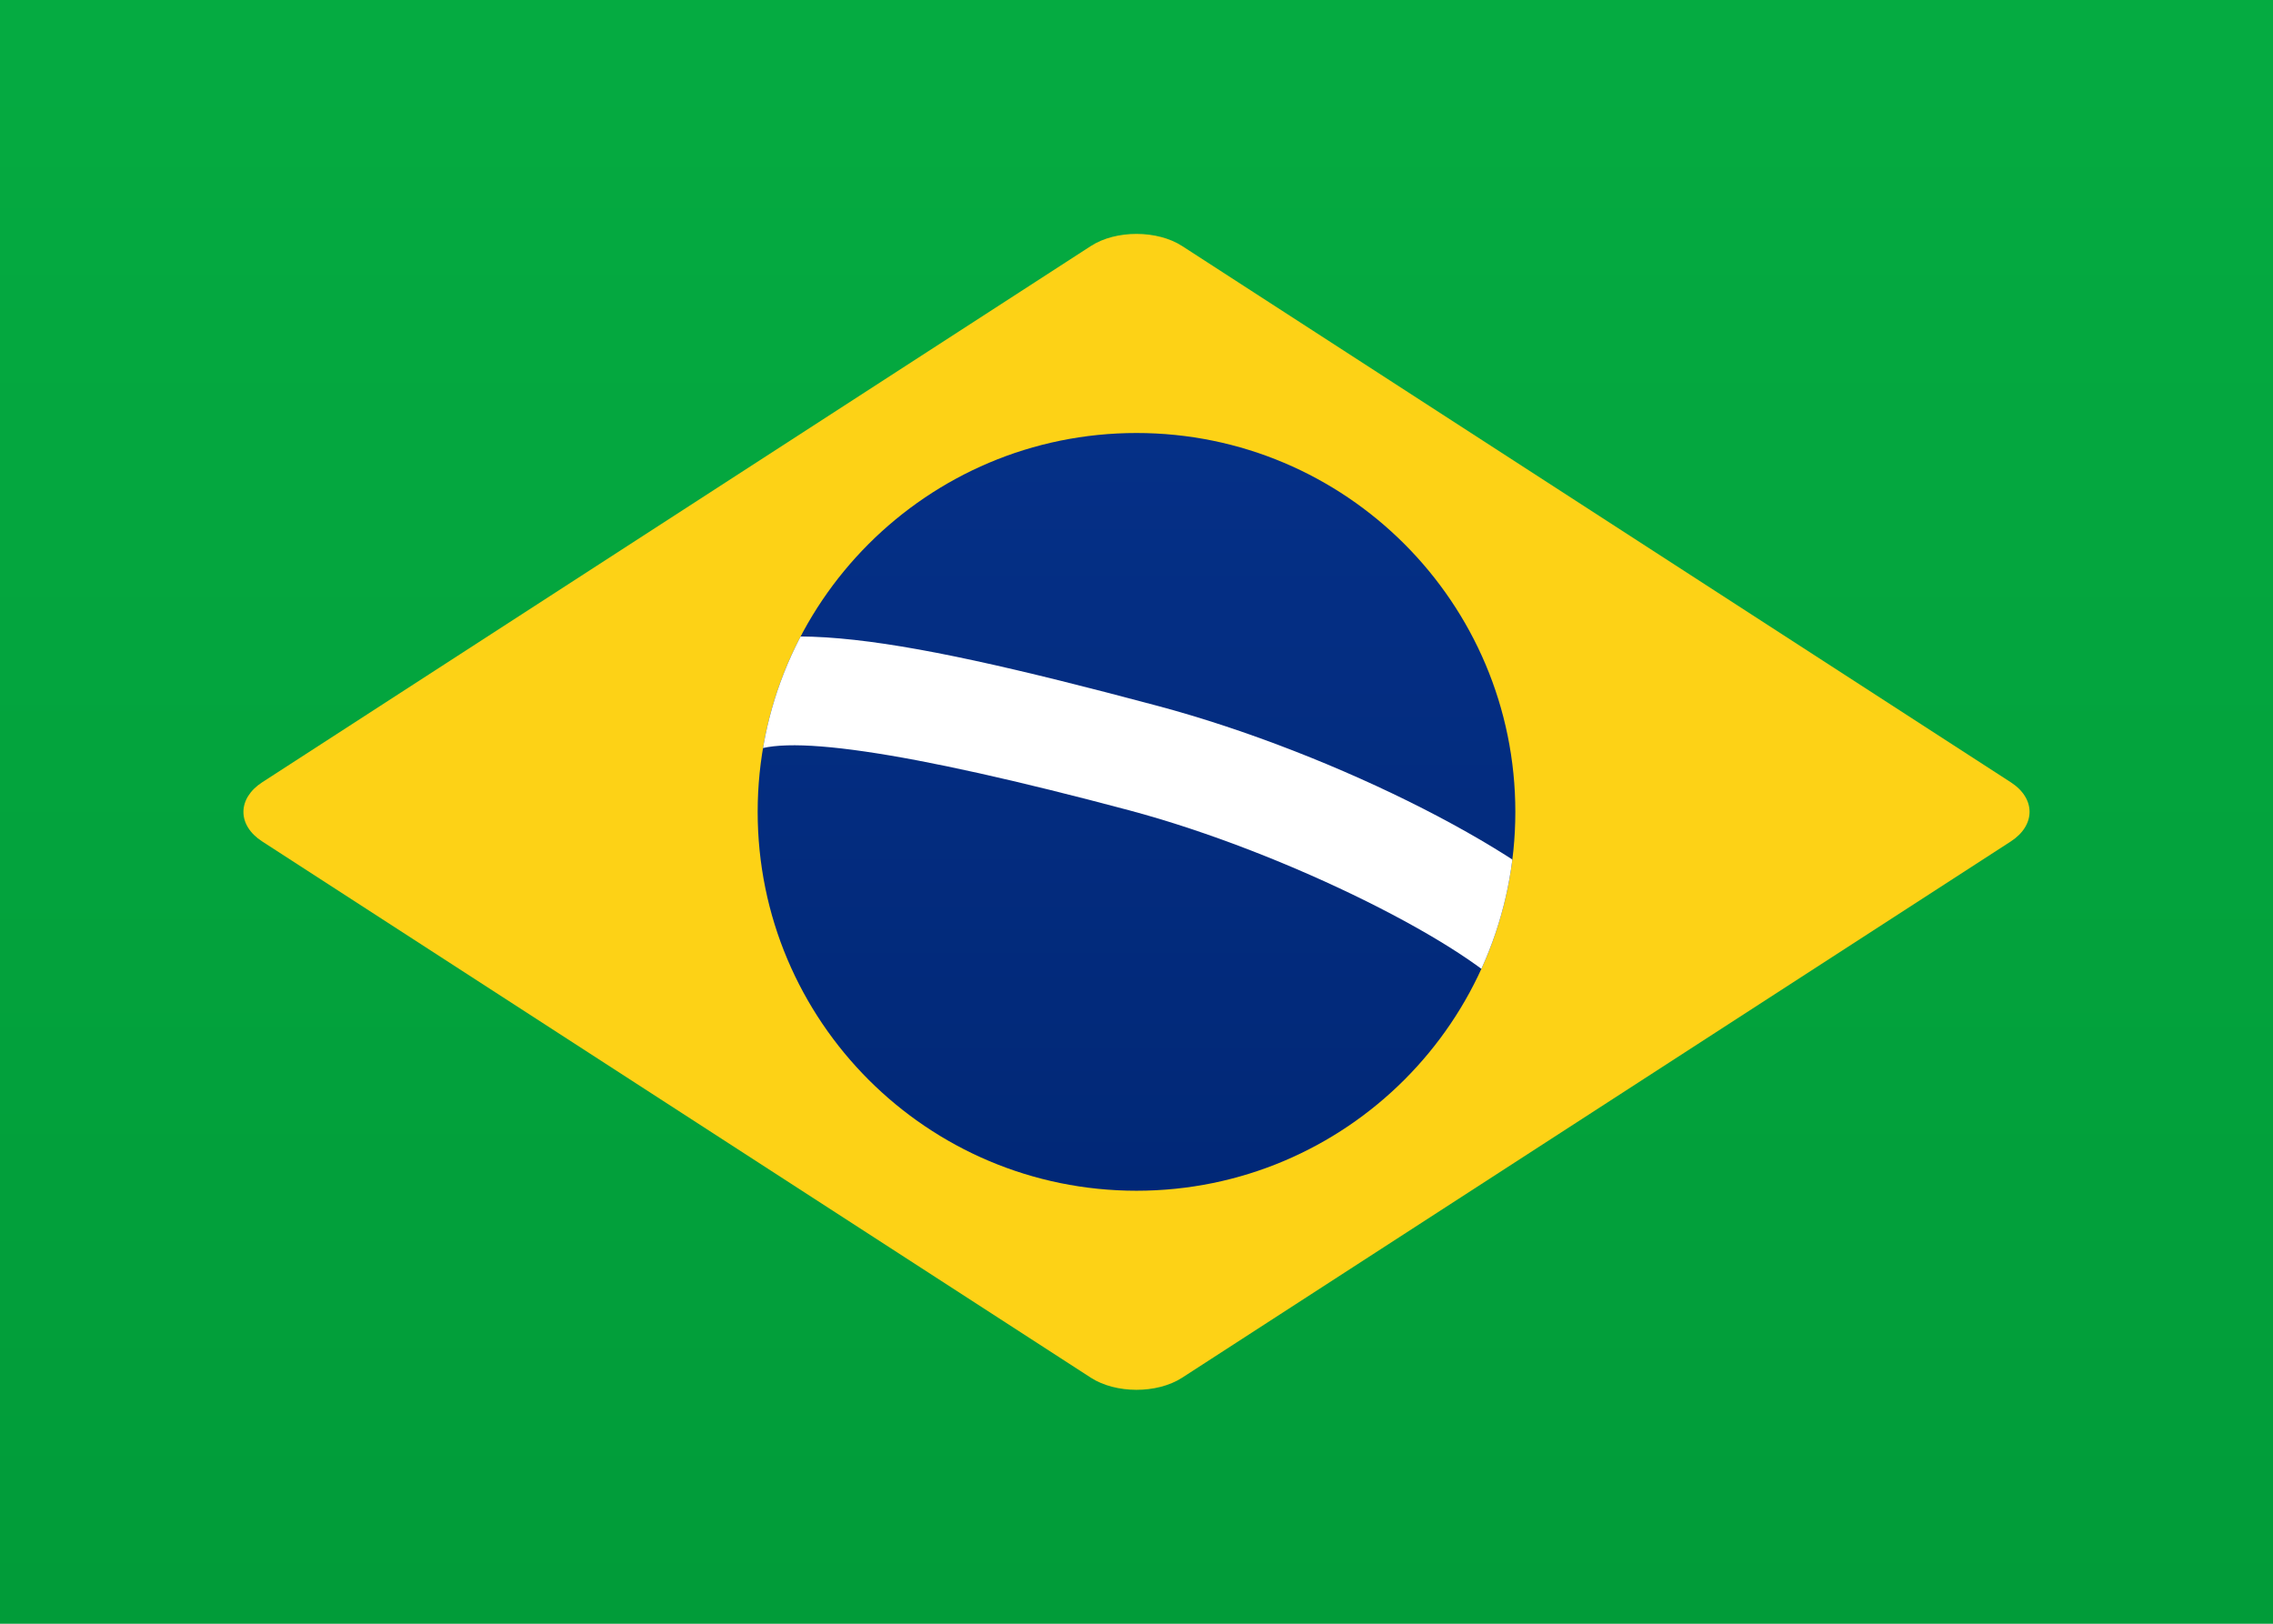
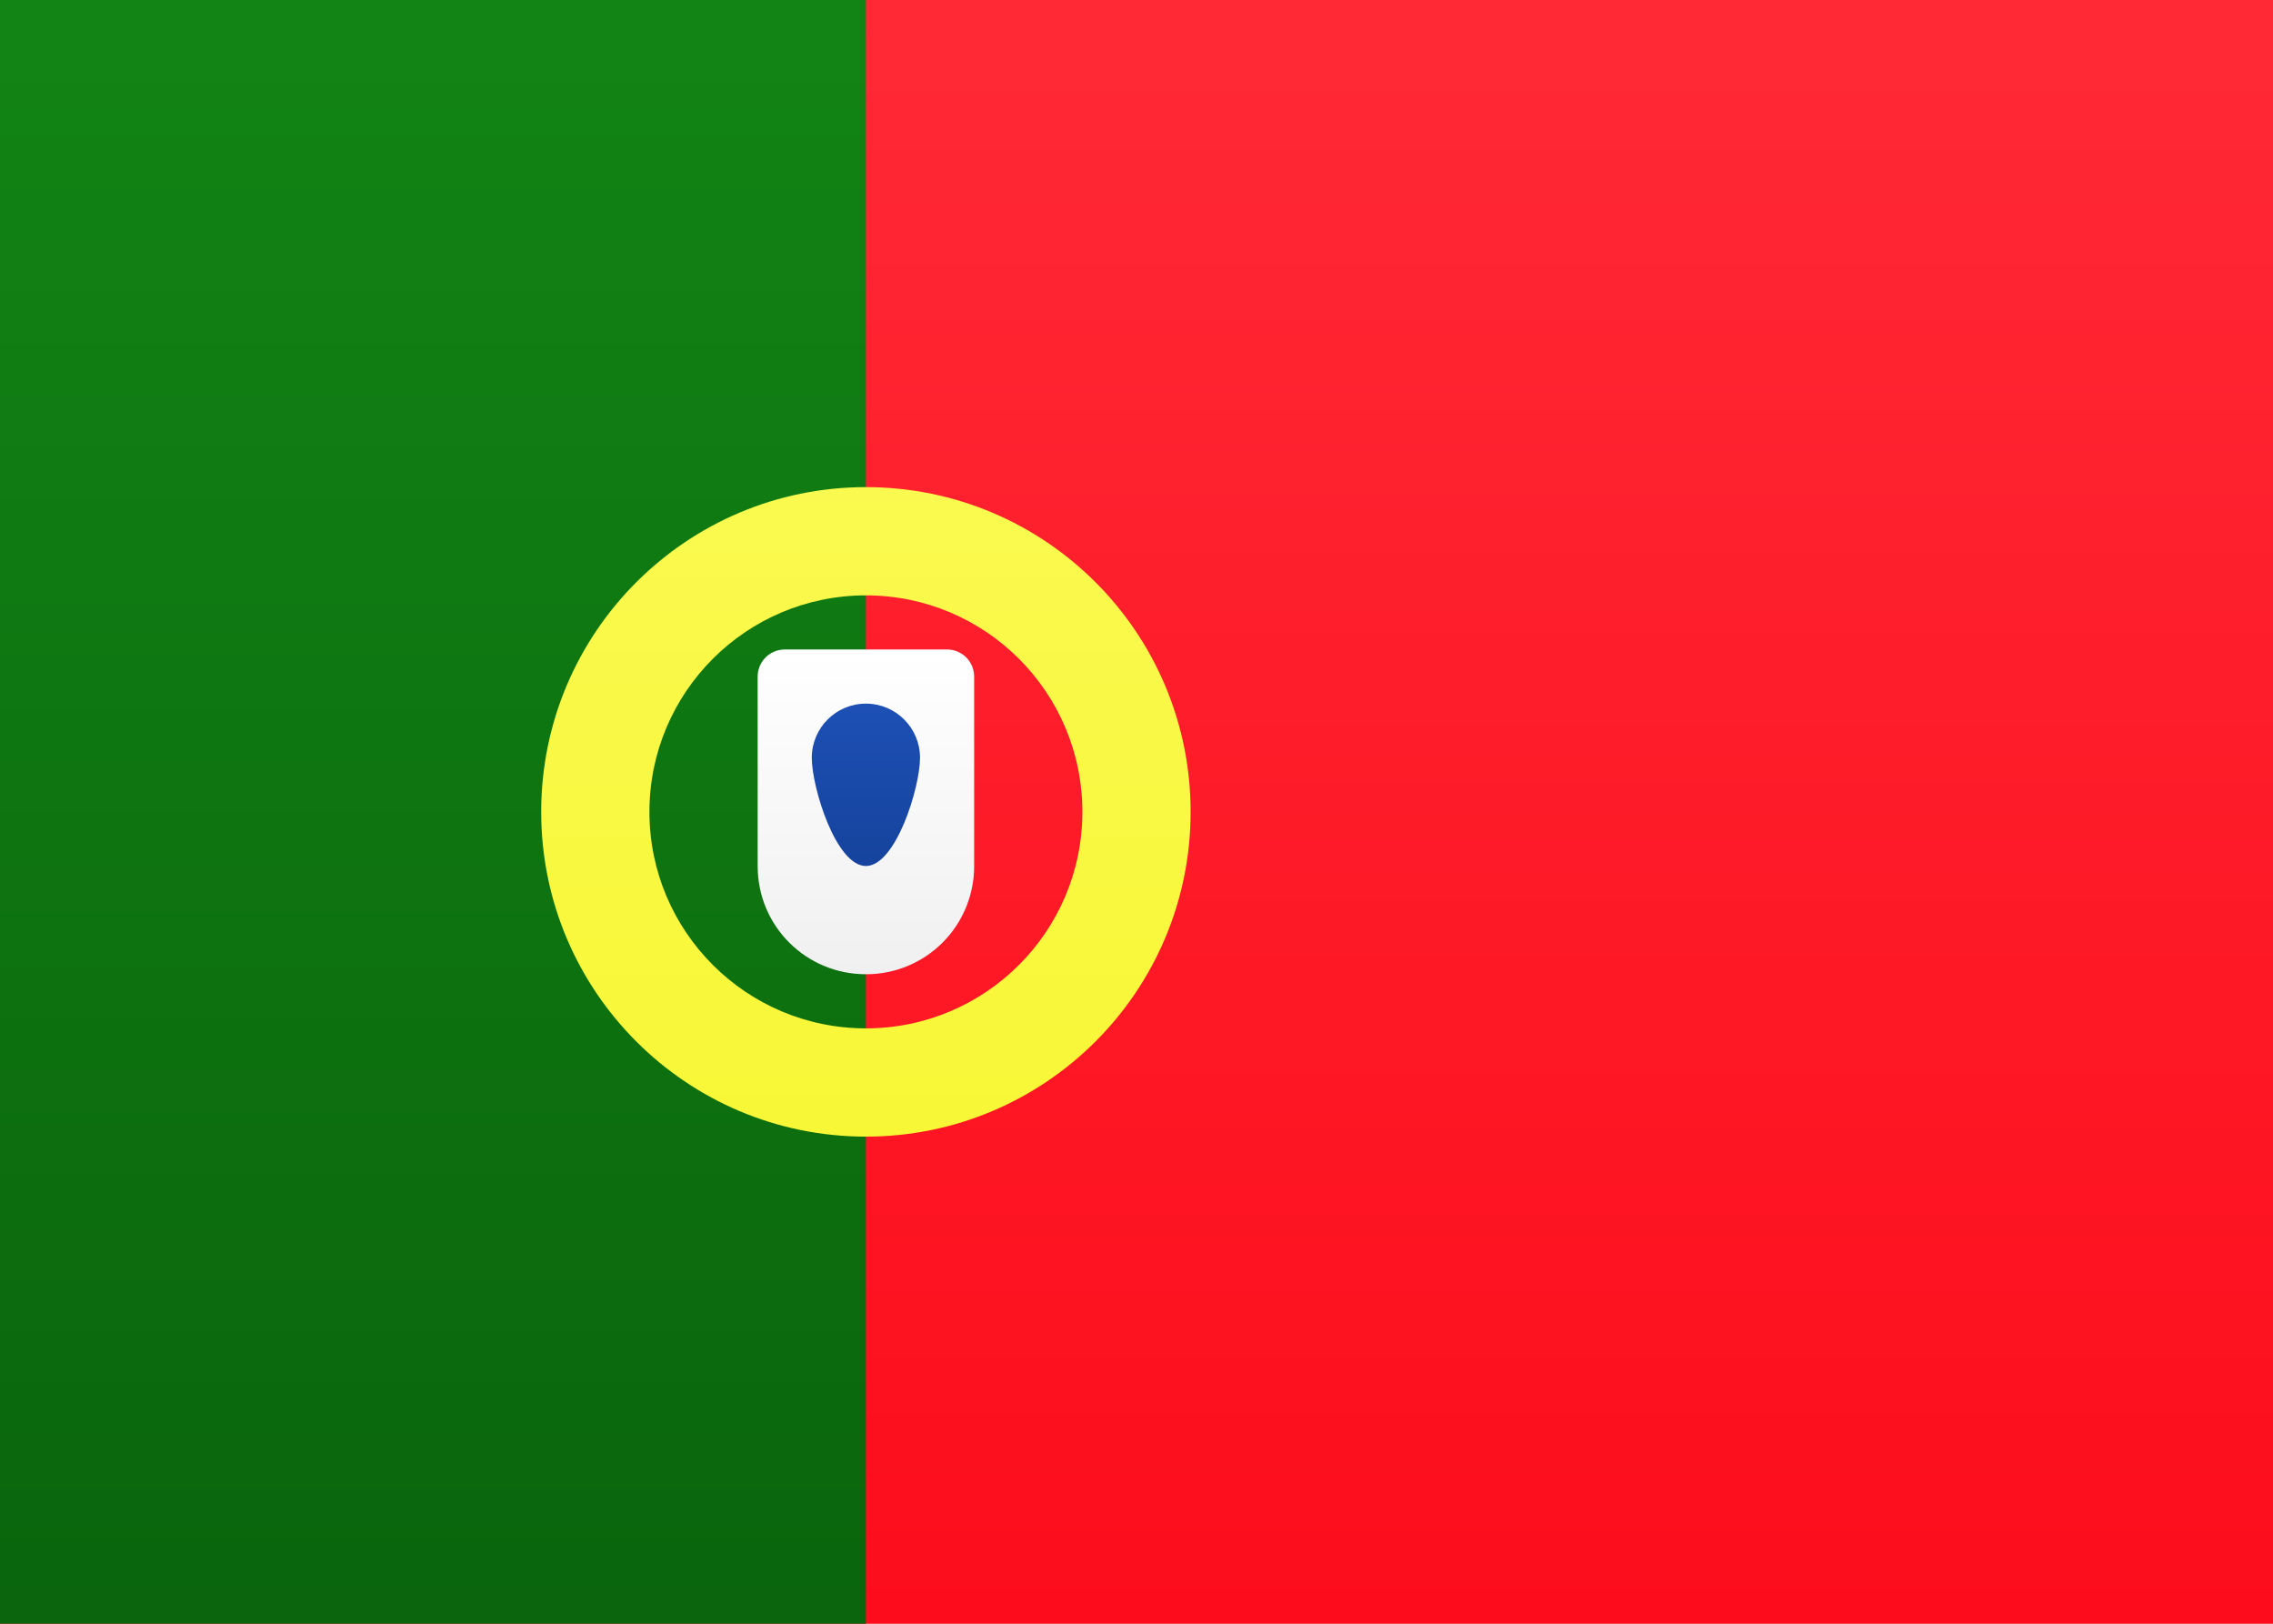
- <svg xmlns="http://www.w3.org/2000/svg" xmlns:xlink="http://www.w3.org/1999/xlink" width="21px" height="15px" viewBox="0 0 21 15" version="1.1">
+ <svg xmlns="http://www.w3.org/2000/svg" width="21" height="15" viewBox="0 0 21 15">
  <defs>
-     <linearGradient x1="50%" y1="0%" x2="50%" y2="100%" id="linearGradient-1">
-       <stop stop-color="#FFFFFF" offset="0%" />
-       <stop stop-color="#F0F0F0" offset="100%" />
+     <linearGradient id="a" x1="50%" x2="50%" y1="0%" y2="100%">
+       <stop offset="0%" stop-color="#FFF" />
+       <stop offset="100%" stop-color="#F0F0F0" />
    </linearGradient>
-     <linearGradient x1="50%" y1="0%" x2="50%" y2="100%" id="linearGradient-2">
-       <stop stop-color="#05AB41" offset="0%" />
-       <stop stop-color="#019C39" offset="100%" />
+     <linearGradient id="b" x1="50%" x2="50%" y1="0%" y2="100%">
+       <stop offset="0%" stop-color="#FF2936" />
+       <stop offset="100%" stop-color="#FD0D1B" />
    </linearGradient>
-     <linearGradient x1="50%" y1="0%" x2="50%" y2="100%" id="linearGradient-3">
-       <stop stop-color="#053087" offset="0%" />
-       <stop stop-color="#012877" offset="100%" />
+     <linearGradient id="c" x1="50%" x2="50%" y1="0%" y2="100%">
+       <stop offset="0%" stop-color="#128415" />
+       <stop offset="100%" stop-color="#0A650C" />
    </linearGradient>
-     <circle id="path-4" cx="3.5" cy="3.5" r="3.5" />
+     <linearGradient id="d" x1="50%" x2="50%" y1="0%" y2="100%">
+       <stop offset="0%" stop-color="#FAF94F" />
+       <stop offset="100%" stop-color="#F8F736" />
+     </linearGradient>
+     <linearGradient id="e" x1="50%" x2="50%" y1="0%" y2="100%">
+       <stop offset="0%" stop-color="#1D50B5" />
+       <stop offset="100%" stop-color="#15439D" />
+     </linearGradient>
  </defs>
-   <g id="Symbols" stroke="none" stroke-width="1" fill="none" fill-rule="evenodd">
-     <g id="BR">
-       <rect id="FlagBackground" fill="url(#linearGradient-1)" x="0" y="0" width="21" height="15" />
-       <rect id="Mask-Copy" fill="url(#linearGradient-2)" x="0" y="0" width="21" height="15" />
-       <path d="M2.422,7.773 C2.189,7.622 2.194,7.375 2.422,7.227 L10.078,2.273 C10.311,2.122 10.694,2.125 10.922,2.273 L18.578,7.227 C18.811,7.378 18.806,7.625 18.578,7.773 L10.922,12.727 C10.689,12.878 10.306,12.875 10.078,12.727 L2.422,7.773 Z" id="Combined-Shape" fill="#FDD216" />
-       <g id="Oval-2" transform="translate(7, 4)">
-         <mask id="mask-5" fill="white">
-           <use xlink:href="#path-4" />
-         </mask>
-         <use id="Mask" fill="url(#linearGradient-3)" xlink:href="#path-4" />
-         <path d="M-0.1,2.974 C0.165,2.759 1.363,2.934 3.434,3.486 C4.908,3.88 6.607,4.748 6.996,5.228 L7.31,5.616 L8.088,4.987 L7.773,4.599 C7.223,3.919 5.352,2.963 3.692,2.52 C1.106,1.83 -0.066,1.659 -0.73,2.197 L-1.118,2.511 L-0.489,3.288 L-0.1,2.974 Z" id="Line" fill="#FFFFFF" fill-rule="nonzero" mask="url(#mask-5)" />
-       </g>
-     </g>
+   <g fill="none" fill-rule="evenodd">
+     <path fill="url(#a)" d="M0 0h21v15H0z" />
+     <path fill="url(#b)" d="M0 0h21v15H0z" />
+     <path fill="url(#c)" d="M0 0h8v15H0z" />
+     <path fill="url(#d)" fill-rule="nonzero" d="M8 9.5a2 2 0 1 0 0-4 2 2 0 0 0 0 4m0 1a3 3 0 1 1 0-6 3 3 0 0 1 0 6" />
+     <path fill="url(#a)" d="M7 6.256A.25.25 0 0 1 7.245 6h1.51A.25.25 0 0 1 9 6.256V8A.997.997 0 0 1 8 9c-.552 0-1-.443-1-.999z" />
+     <path fill="url(#e)" d="M8 8c.276 0 .5-.724.5-1a.5.5 0 0 0-1 0c0 .276.224 1 .5 1" />
  </g>
</svg>
